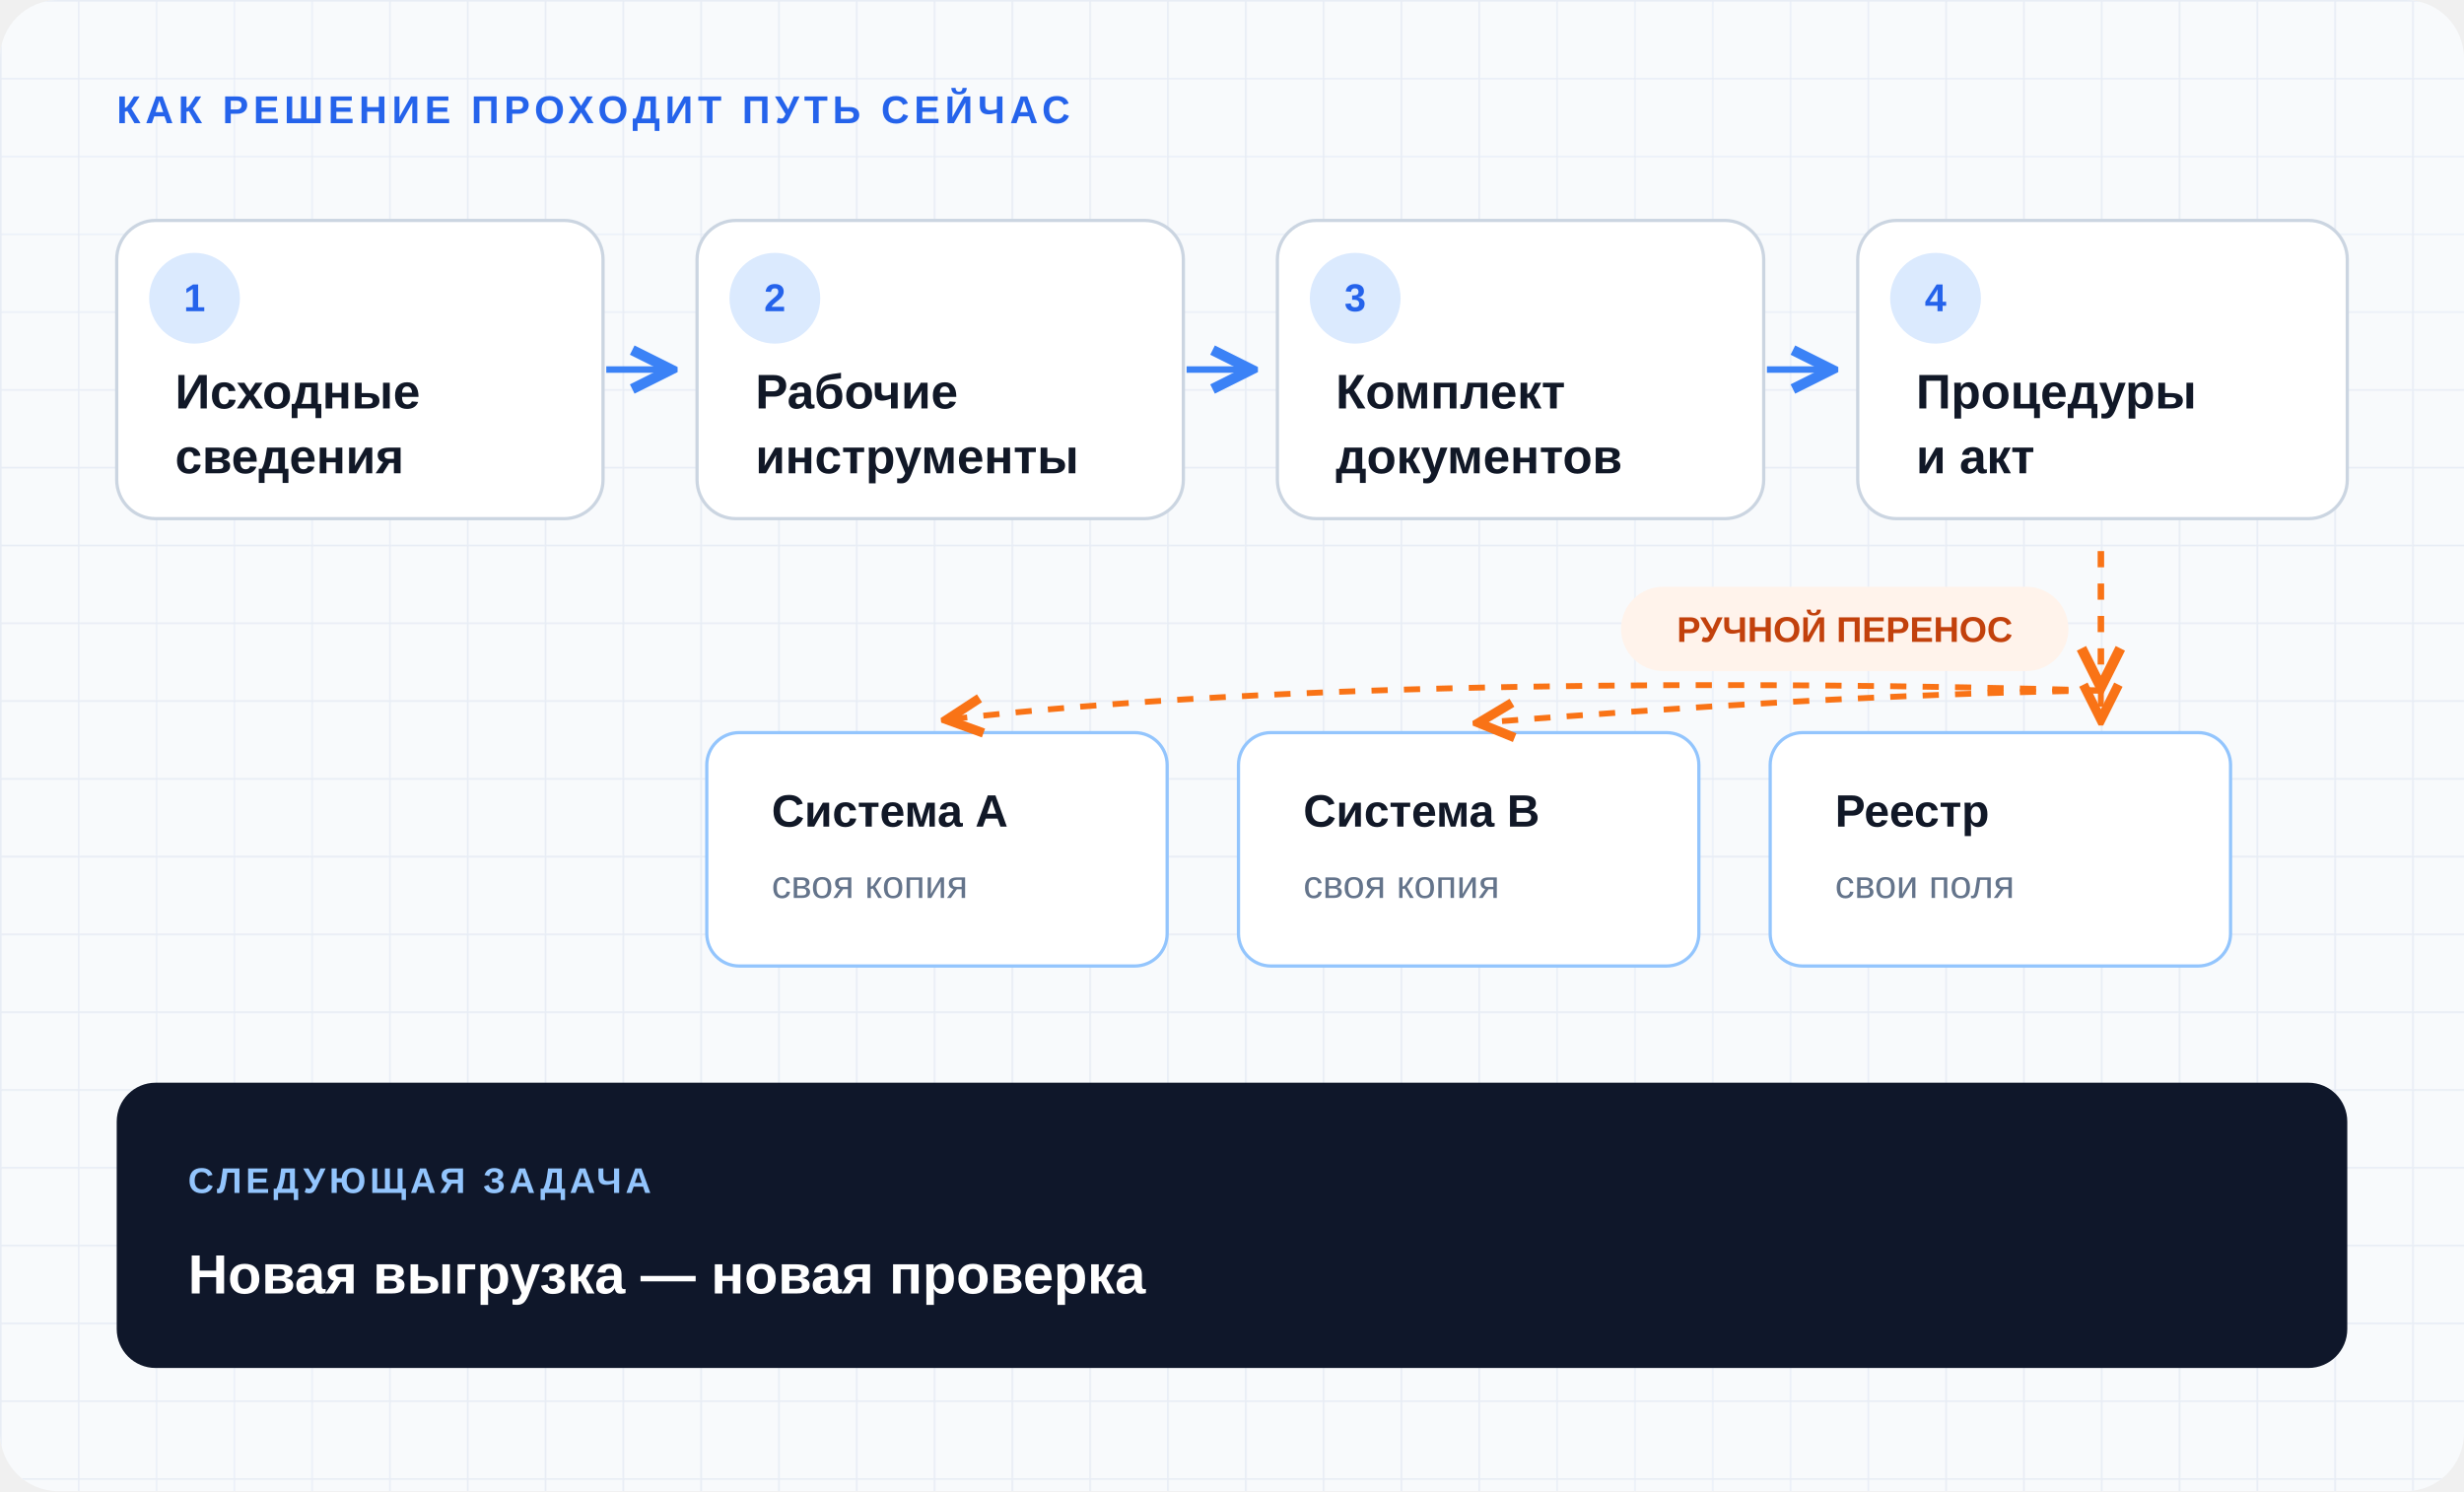
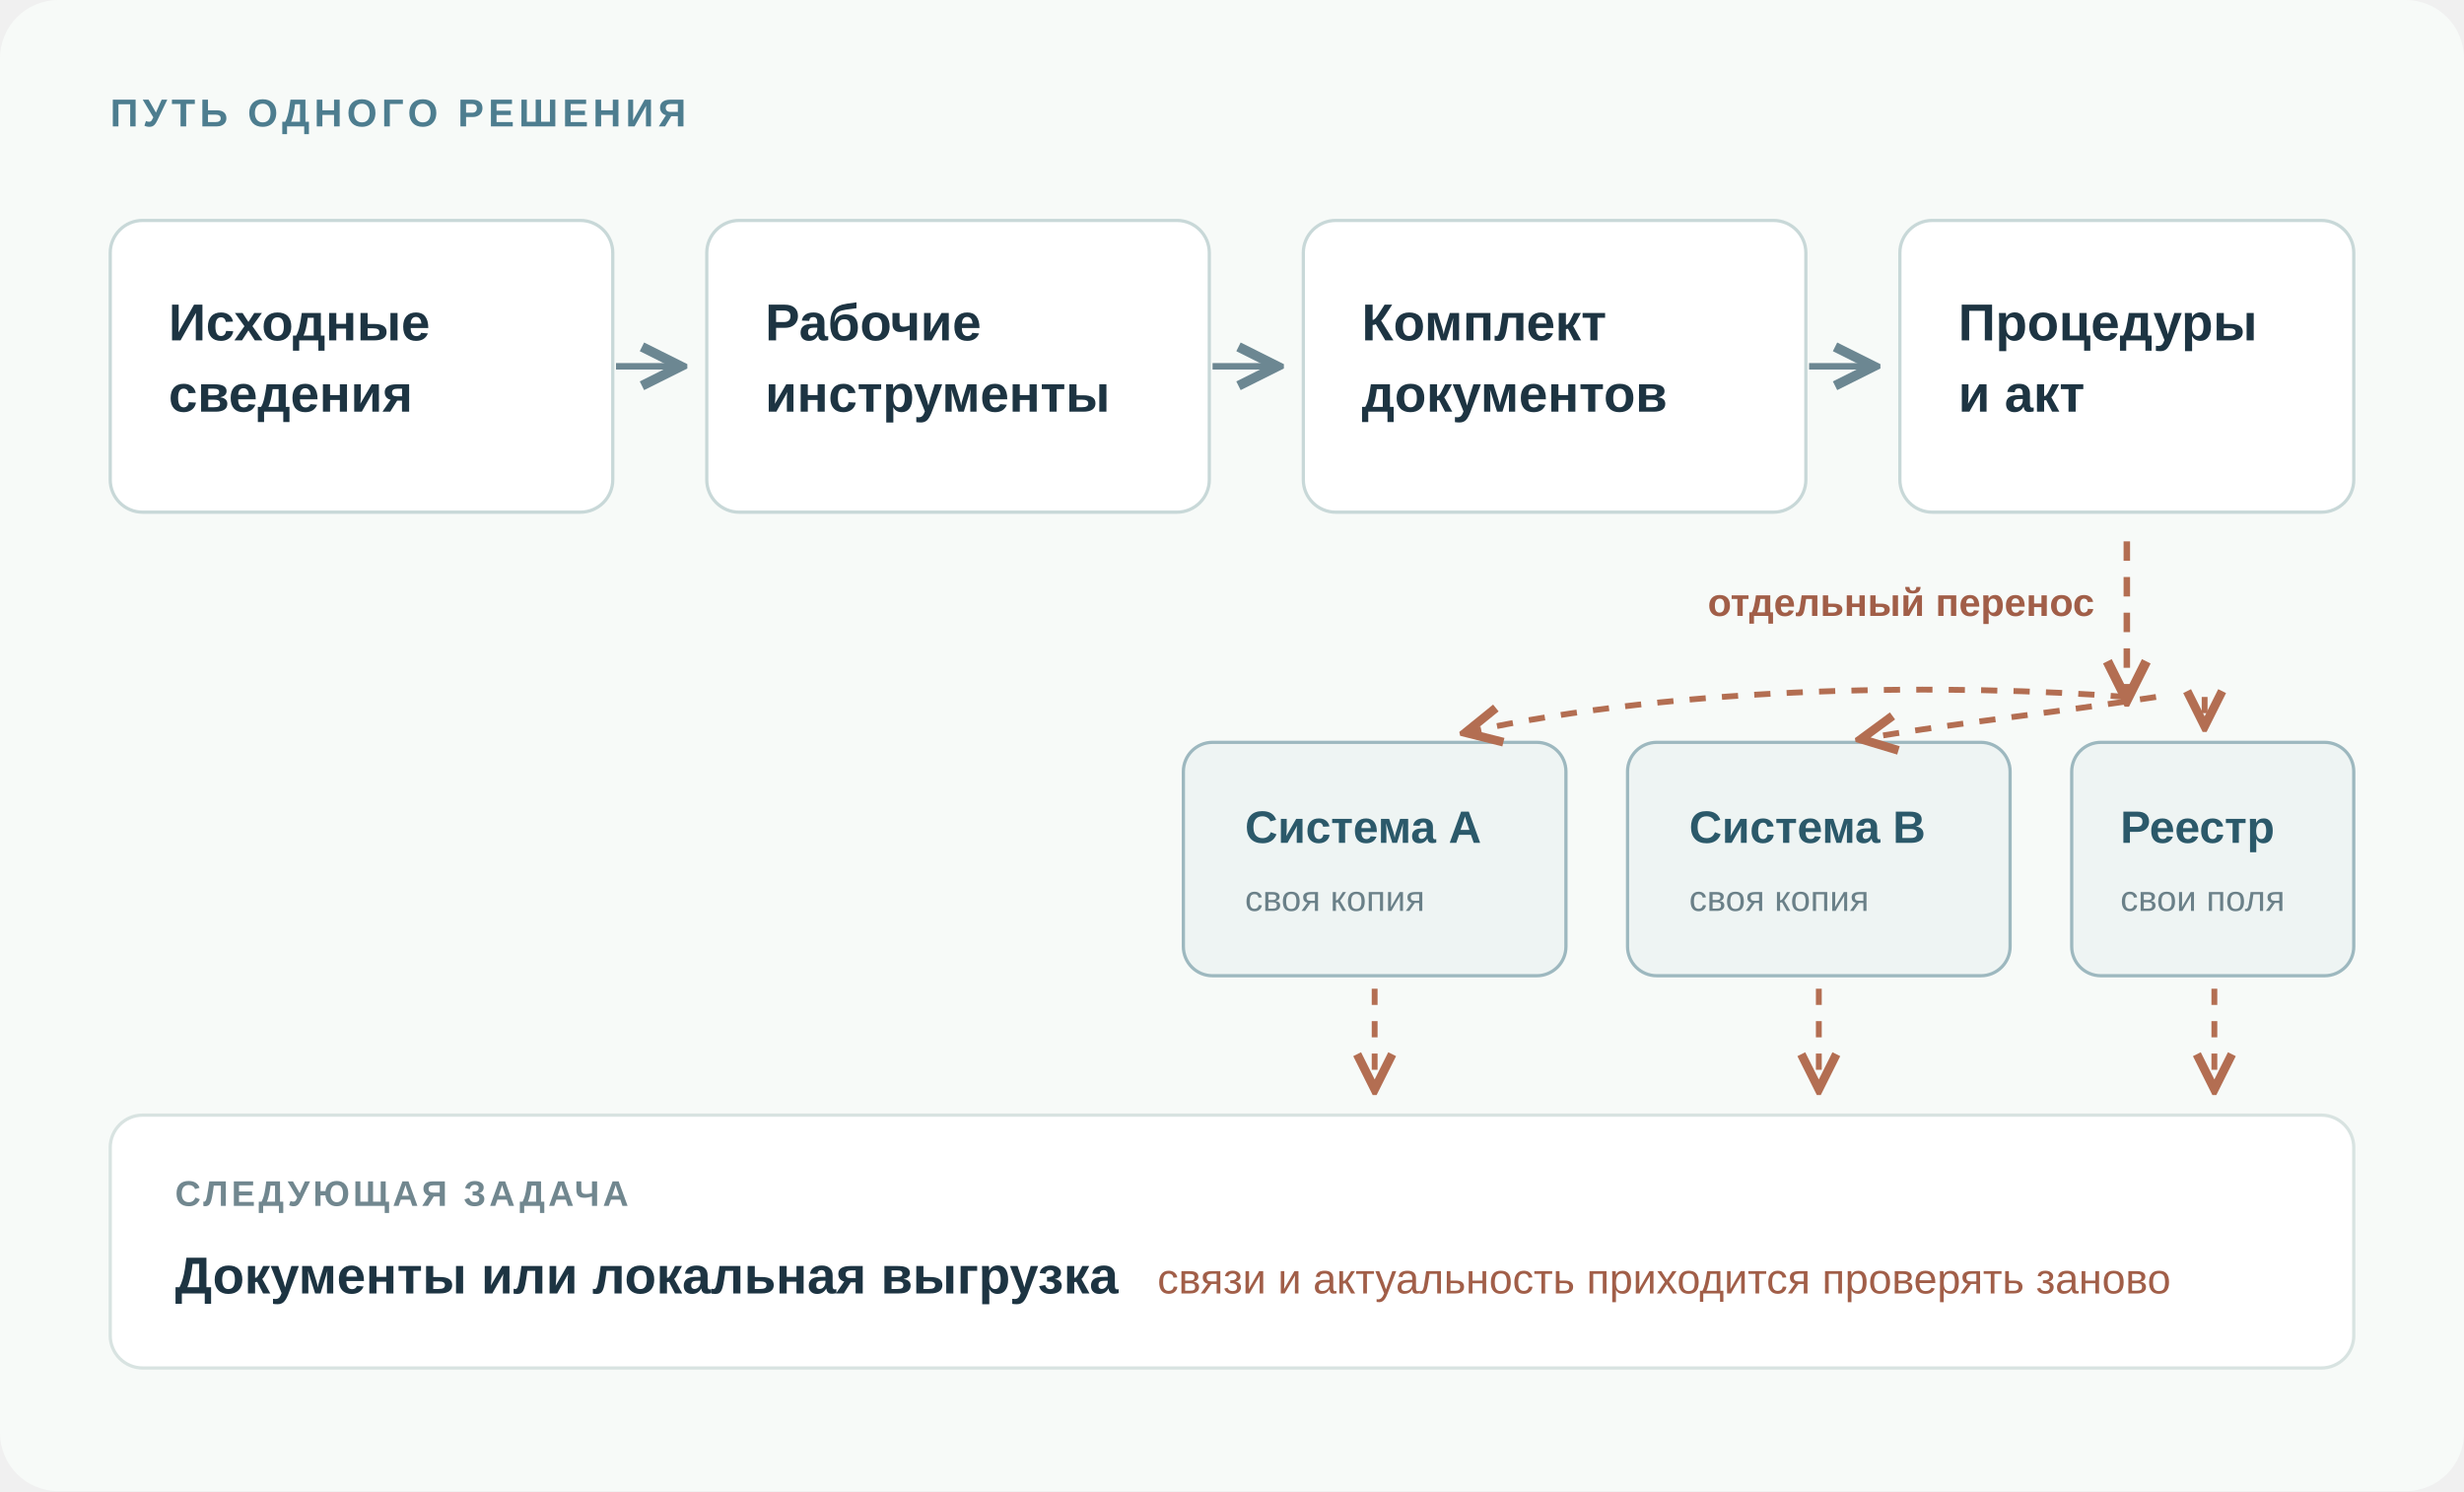
<svg xmlns="http://www.w3.org/2000/svg" width="760" height="460" viewBox="0 0 760 460" role="img" aria-labelledby="title desc">
  <defs>
-     <pattern id="grid" width="24" height="24" patternUnits="userSpaceOnUse">
-       <path d="M24 0H0V24" fill="none" stroke="#E8EDF5" />
-     </pattern>
-     <marker id="arr" markerWidth="8" markerHeight="8" refX="7" refY="4" orient="auto">
-       <path d="M1 1l6 3-6 3" fill="none" stroke="#3B82F6" stroke-width="1.6" />
+     <marker id="arrow" markerWidth="8" markerHeight="8" refX="7" refY="4" orient="auto">
+       <path d="M1 1l6 3-6 3" fill="none" stroke="#6C8792" stroke-width="1.5" />
    </marker>
-     <marker id="warn" markerWidth="8" markerHeight="8" refX="7" refY="4" orient="auto">
-       <path d="M1 1l6 3-6 3" fill="none" stroke="#F97316" stroke-width="1.6" />
+     <marker id="arrowWarm" markerWidth="8" markerHeight="8" refX="7" refY="4" orient="auto">
+       <path d="M1 1l6 3-6 3" fill="none" stroke="#B36E52" stroke-width="1.5" />
    </marker>
  </defs>
-   <rect width="760" height="460" rx="18" fill="#F8FAFC" />
-   <rect width="760" height="460" rx="18" fill="url(#grid)" />
-   <g font-family="Arial,Helvetica,sans-serif">
-     <text x="36" y="38" fill="#2563EB" font-size="12" font-weight="700" letter-spacing="1.5">КАК РЕШЕНИЕ ПРОХОДИТ ПУТЬ СЕЙЧАС</text>
-     <g fill="#FFF" stroke="#CBD5E1">
-       <rect x="36" y="68" width="150" height="92" rx="12" />
-       <rect x="215" y="68" width="150" height="92" rx="12" />
-       <rect x="394" y="68" width="150" height="92" rx="12" />
-       <rect x="573" y="68" width="151" height="92" rx="12" />
+   <rect width="760" height="460" rx="18" fill="#F7FAF8" />
+   <g font-family="Arial, Helvetica, sans-serif">
+     <text x="34" y="39" fill="#4D7D8F" font-size="12" font-weight="700" letter-spacing="1.4">ПУТЬ ОДНОГО РЕШЕНИЯ</text>
+     <g fill="#FFFFFF" stroke="#C8D8D8">
+       <rect x="34" y="68" width="155" height="90" rx="10" />
+       <rect x="218" y="68" width="155" height="90" rx="10" />
+       <rect x="402" y="68" width="155" height="90" rx="10" />
+       <rect x="586" y="68" width="140" height="90" rx="10" />
    </g>
-     <g fill="#DBEAFE">
-       <circle cx="60" cy="92" r="14" />
-       <circle cx="239" cy="92" r="14" />
-       <circle cx="418" cy="92" r="14" />
-       <circle cx="597" cy="92" r="14" />
+     <g fill="#1D3442" font-size="16" font-weight="700">
+       <text x="52" y="105">Исходные</text>
+       <text x="52" y="127">сведения</text>
+       <text x="236" y="105">Рабочие</text>
+       <text x="236" y="127">инструменты</text>
+       <text x="420" y="105">Комплект</text>
+       <text x="420" y="127">документов</text>
+       <text x="604" y="105">Процедуры</text>
+       <text x="604" y="127">и акт</text>
    </g>
-     <g fill="#2563EB" font-size="12" font-weight="700" text-anchor="middle">
-       <text x="60" y="96">1</text>
-       <text x="239" y="96">2</text>
-       <text x="418" y="96">3</text>
-       <text x="597" y="96">4</text>
+     <g fill="none" stroke="#6C8792" stroke-width="2" marker-end="url(#arrow)">
+       <path d="M190 113h20" />
+       <path d="M374 113h20" />
+       <path d="M558 113h20" />
    </g>
-     <g fill="#111827" font-size="15" font-weight="700">
-       <text x="54" y="126">Исходные</text>
-       <text x="54" y="146">сведения</text>
-       <text x="233" y="126">Рабочие</text>
-       <text x="233" y="146">инструменты</text>
-       <text x="412" y="126">Комплект</text>
-       <text x="412" y="146">документов</text>
-       <text x="591" y="126">Процедуры</text>
-       <text x="591" y="146">и акт</text>
+     <path d="M656 167v49" fill="none" stroke="#B36E52" stroke-width="2" stroke-dasharray="6 5" marker-end="url(#arrowWarm)" />
+     <text x="646" y="190" text-anchor="end" fill="#A15E48" font-size="12" font-weight="700">отдельный перенос</text>
+     <g fill="#EEF4F3" stroke="#9DB8BF">
+       <rect x="365" y="229" width="118" height="72" rx="9" />
+       <rect x="502" y="229" width="118" height="72" rx="9" />
+       <rect x="639" y="229" width="87" height="72" rx="9" />
    </g>
-     <g fill="none" stroke="#3B82F6" stroke-width="2" marker-end="url(#arr)">
-       <path d="M187 114h20" />
-       <path d="M366 114h20" />
-       <path d="M545 114h20" />
+     <g fill="#2B596A" font-size="14" font-weight="700">
+       <text x="384" y="260">Система A</text>
+       <text x="521" y="260">Система B</text>
+       <text x="654" y="260">Реестр</text>
    </g>
-     <path d="M648 170v42" fill="none" stroke="#F97316" stroke-width="2" stroke-dasharray="5 5" marker-end="url(#warn)" />
-     <rect x="500" y="181" width="138" height="26" rx="13" fill="#FFF3EB" />
-     <text x="569" y="198" text-anchor="middle" fill="#C2410C" font-size="11" font-weight="700">РУЧНОЙ ПЕРЕНОС</text>
-     <g fill="#FFF" stroke="#93C5FD">
-       <rect x="218" y="226" width="142" height="72" rx="10" />
-       <rect x="382" y="226" width="142" height="72" rx="10" />
-       <rect x="546" y="226" width="142" height="72" rx="10" />
+     <g fill="#6A8088" font-size="11">
+       <text x="384" y="281">своя копия</text>
+       <text x="521" y="281">своя копия</text>
+       <text x="654" y="281">свои поля</text>
    </g>
-     <g fill="#111827" font-size="14" font-weight="700">
-       <text x="238" y="255">Система A</text>
-       <text x="402" y="255">Система B</text>
-       <text x="566" y="255">Реестр</text>
+     <g fill="none" stroke="#B36E52" stroke-width="1.8" stroke-dasharray="5 5" marker-end="url(#arrowWarm)">
+       <path d="M656 215C604 211 520 211 452 226" />
+       <path d="M665 215C633 220 603 223 574 228" />
+       <path d="M680 215v9" />
    </g>
-     <g fill="#64748B" font-size="12">
-       <text x="238" y="277">своя копия</text>
-       <text x="402" y="277">своя копия</text>
-       <text x="566" y="277">свои поля</text>
+     <rect x="34" y="344" width="692" height="78" rx="10" fill="#FFFFFF" stroke="#D8E3E1" />
+     <text x="54" y="372" fill="#71878F" font-size="11" font-weight="700" letter-spacing="1">СЛЕДУЮЩАЯ ЗАДАЧА</text>
+     <text x="54" y="399" fill="#1D3442" font-size="16" font-weight="700">Документы или локальная выгрузка</text>
+     <text x="357" y="399" fill="#A15E48" font-size="13">связи и актуальность приходится проверять заново</text>
+     <g fill="none" stroke="#B36E52" stroke-width="1.8" stroke-dasharray="5 5" marker-end="url(#arrowWarm)">
+       <path d="M424 305v31" />
+       <path d="M561 305v31" />
+       <path d="M683 305v31" />
    </g>
-     <g fill="none" stroke="#F97316" stroke-width="1.8" stroke-dasharray="5 5" marker-end="url(#warn)">
-       <path d="M648 213C540 210 396 210 292 222" />
-       <path d="M648 213C584 214 521 218 456 223" />
-       <path d="M648 213v9" />
-     </g>
-     <rect x="36" y="334" width="688" height="88" rx="12" fill="#0F172A" />
-     <text x="58" y="368" fill="#93C5FD" font-size="11" font-weight="700" letter-spacing="1.2">СЛЕДУЮЩАЯ ЗАДАЧА</text>
-     <text x="58" y="399" fill="#FFF" font-size="17" font-weight="700">Новая выгрузка — новая проверка</text>
  </g>
</svg>
